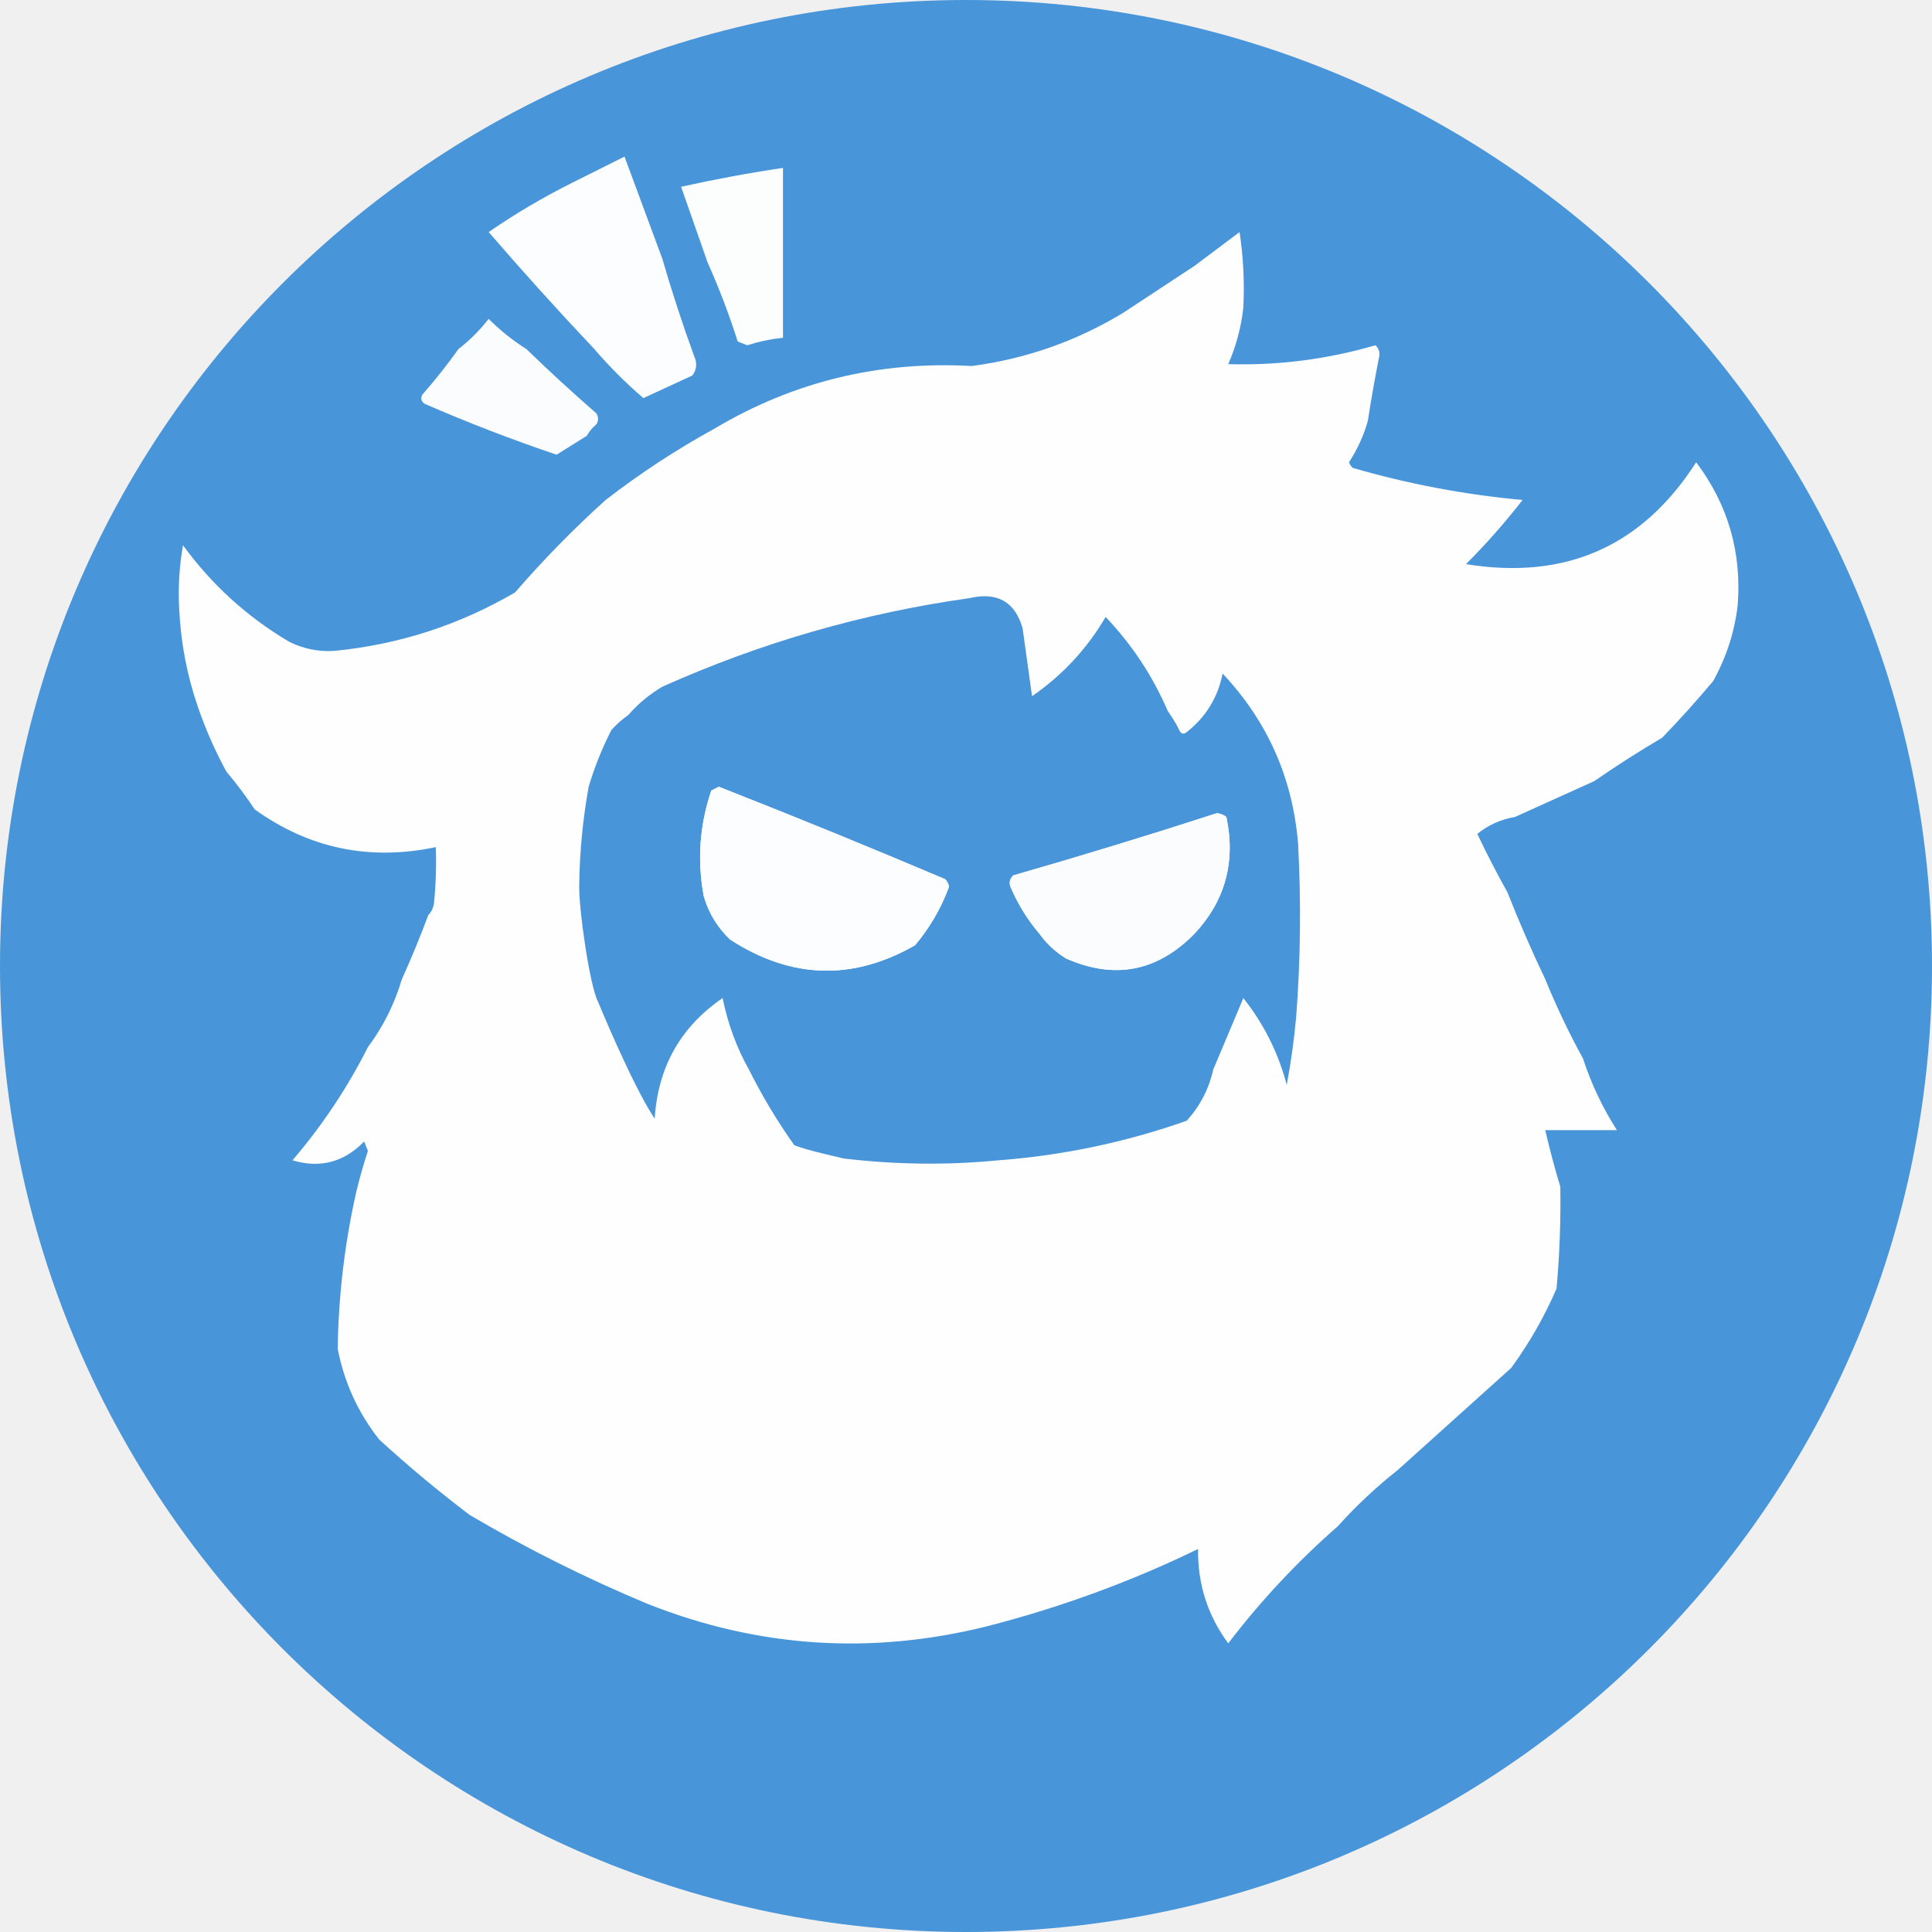
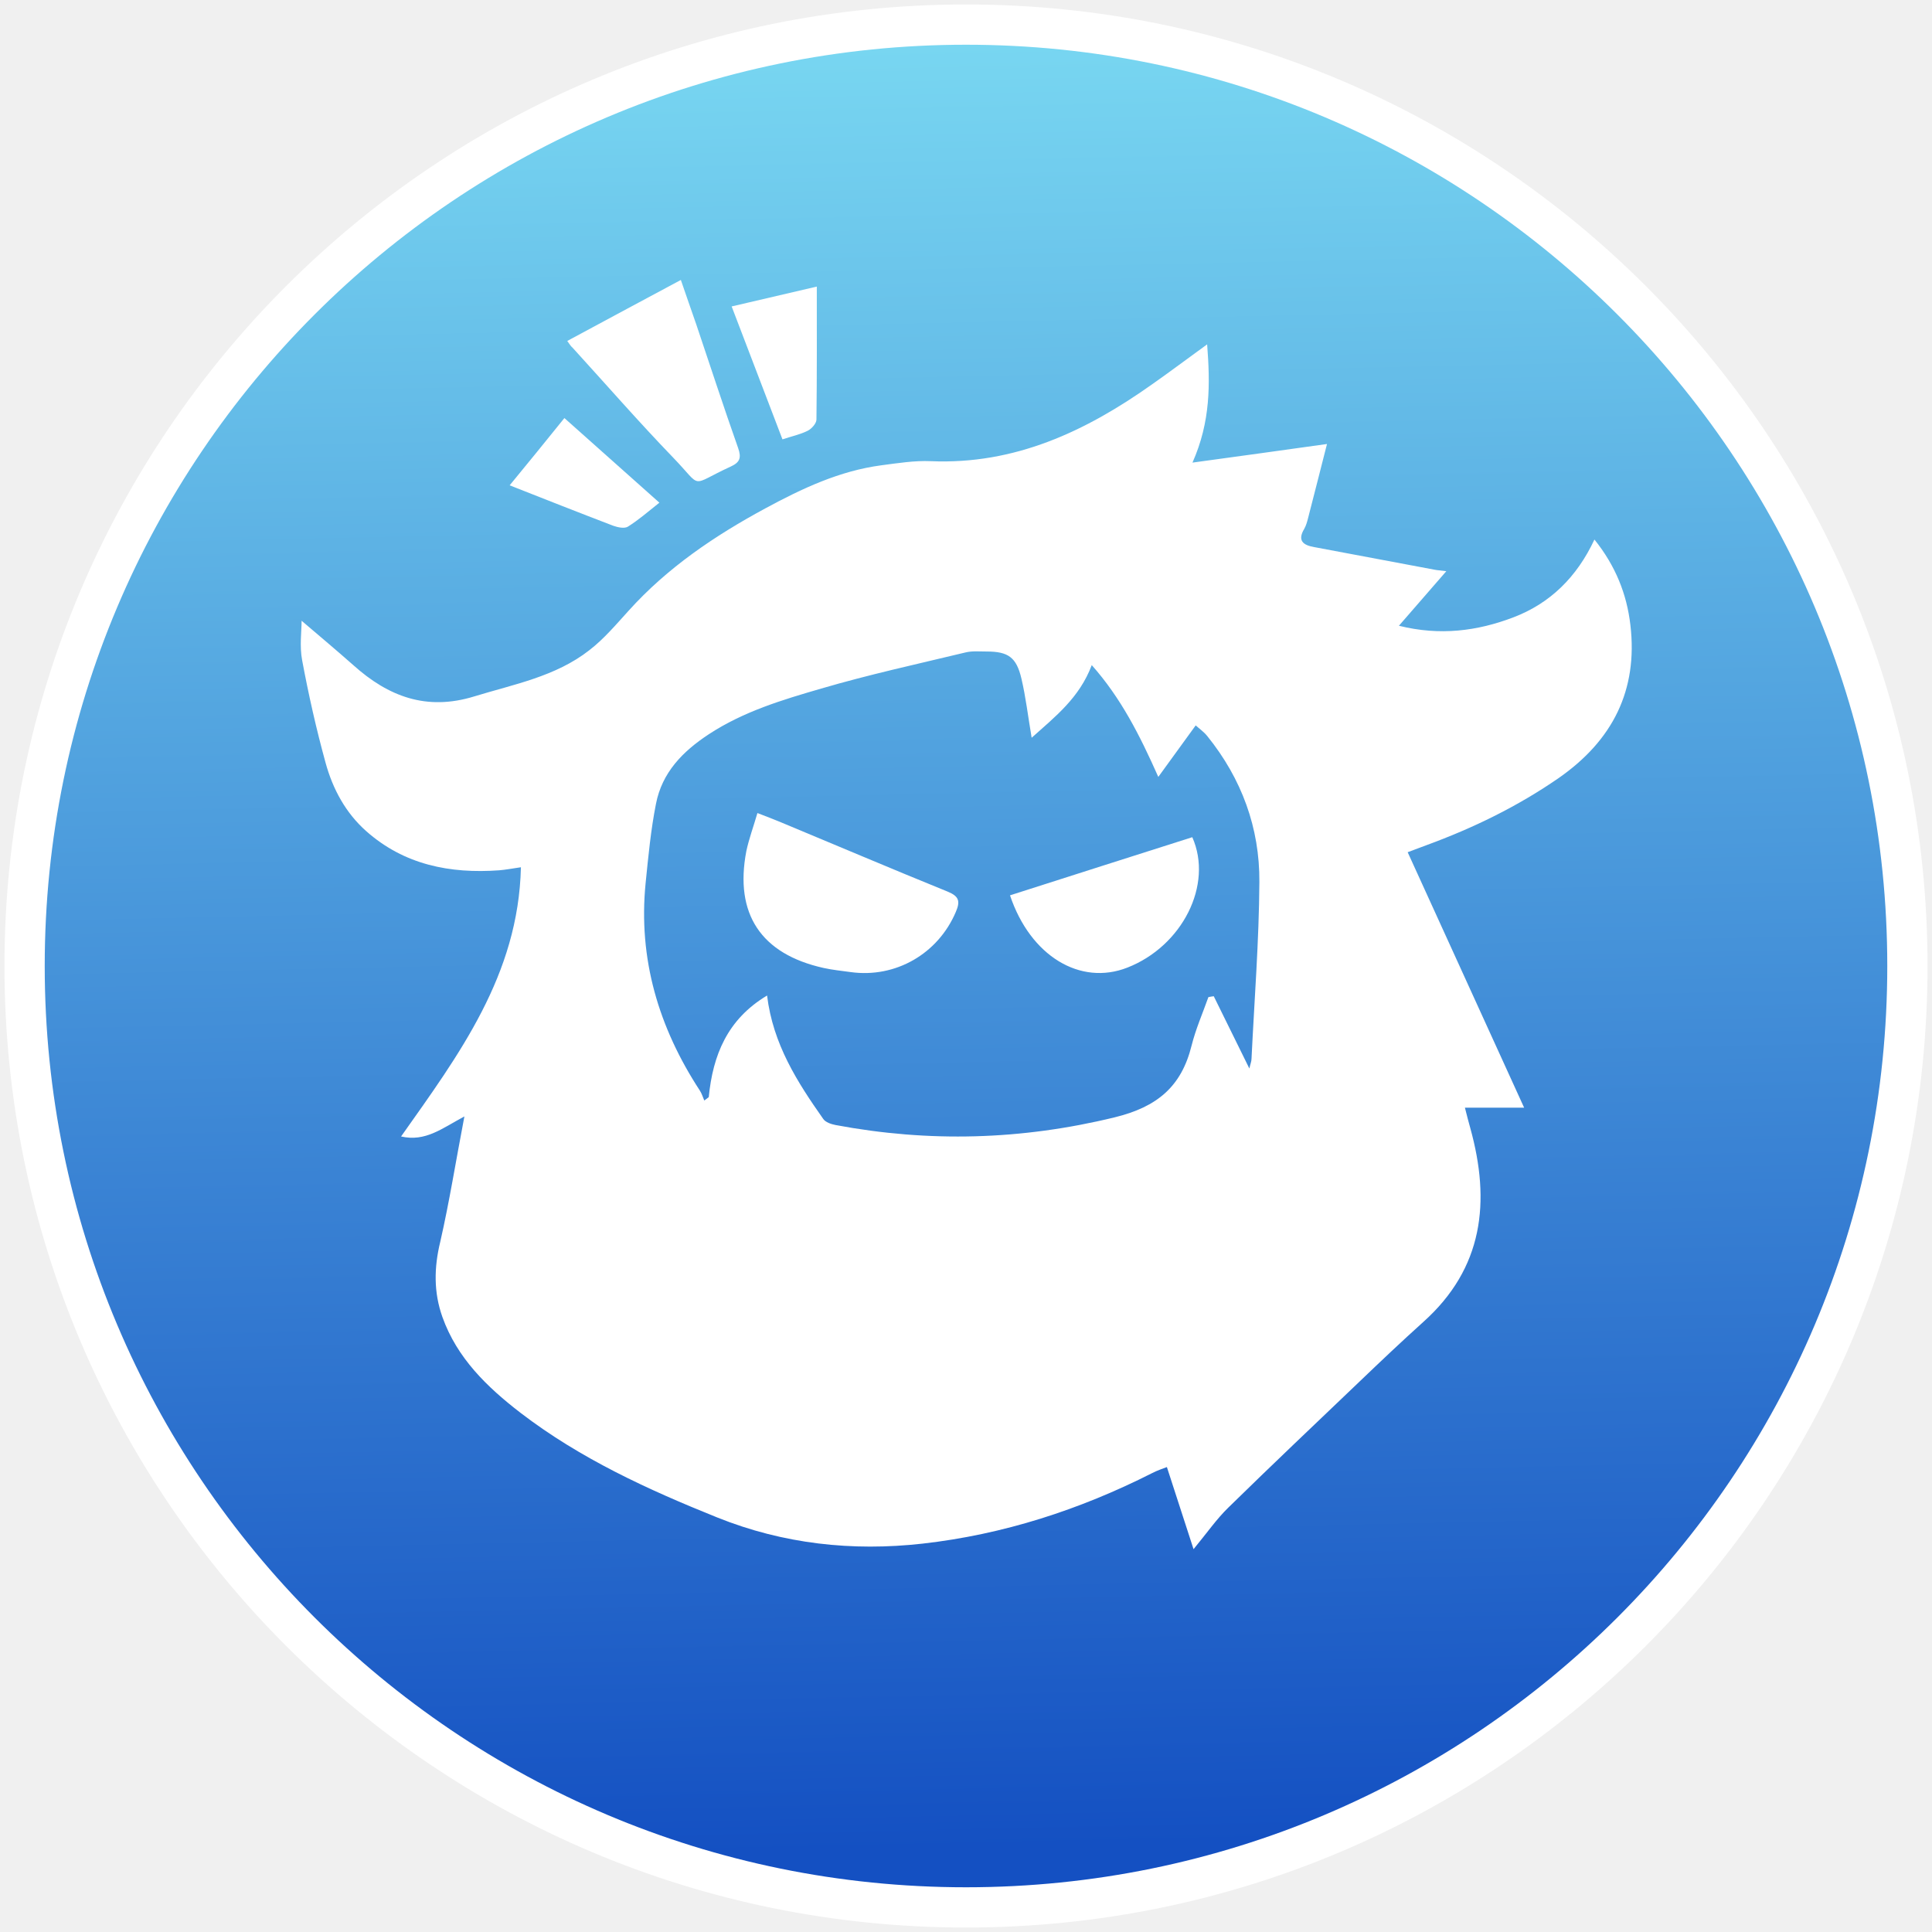
- <svg xmlns="http://www.w3.org/2000/svg" viewBox="0 0 512 512" xml:space="preserve" style="fill-rule:evenodd;clip-rule:evenodd;stroke-linejoin:round;stroke-miterlimit:2">
-   <ellipse cx="259.75" cy="255" rx="260.25" ry="255" style="fill:#4895da" transform="matrix(.98367 0 0 1.00392 .492 0)" />
-   <path d="M329.5 81.5a51.491 51.491 0 0 1-4 15c13.195.392 26.195-1.275 39-5 .886.825 1.219 1.825 1 3a381.191 381.191 0 0 0-3 17c-1.067 3.84-2.734 7.506-5 11a3.647 3.647 0 0 0 1 1.5 239.357 239.357 0 0 0 45 8.5 182.226 182.226 0 0 1-15 17c26.392 4.297 46.725-4.703 61-27 8.449 11.225 12.116 23.891 11 38-.856 7.069-3.023 13.736-6.5 20a289.889 289.889 0 0 1-13.5 15 288.16 288.16 0 0 0-18 11.5c-7.06 3.199-14.06 6.366-21 9.5-3.786.645-7.12 2.145-10 4.5a266.79 266.79 0 0 0 8 15.5 360.786 360.786 0 0 0 10 23 204.58 204.58 0 0 0 10 21 82.775 82.775 0 0 0 9 19h-19a243.232 243.232 0 0 0 4 15 256.016 256.016 0 0 1-1 27 109.602 109.602 0 0 1-12 21 13578.64 13578.64 0 0 0-30 27 129.426 129.426 0 0 0-16 15 212.557 212.557 0 0 0-29 31c-5.456-7.372-8.123-15.705-8-25-17.851 8.677-36.518 15.51-56 20.5-30.695 7.639-60.695 5.639-90-6a386.222 386.222 0 0 1-47-23.5 336.816 336.816 0 0 1-24-20c-5.585-7.077-9.252-15.077-11-24a200.883 200.883 0 0 1 5-42 142.15 142.15 0 0 1 3-10.5l-1-2.5c-5.338 5.505-11.672 7.172-19 5a149.473 149.473 0 0 0 20-30c4.04-5.414 7.04-11.414 9-18a264.519 264.519 0 0 0 7-17c.768-.763 1.268-1.763 1.5-3 .499-4.989.666-9.989.5-15-17.579 3.685-33.579.352-48-10a105.353 105.353 0 0 0-7.5-10 111.902 111.902 0 0 1-7.5-17 92.28 92.28 0 0 1-5-26 73.133 73.133 0 0 1 1-17c7.584 10.417 16.917 18.917 28 25.5 3.759 1.913 7.759 2.747 12 2.5 17.132-1.655 33.132-6.822 48-15.5a277.399 277.399 0 0 1 24-24.5 221.668 221.668 0 0 1 29-19c20.857-12.38 43.524-17.88 68-16.5 14.289-1.874 27.622-6.541 40-14 6.362-4.177 12.695-8.344 19-12.5 3.982-2.976 7.982-5.976 12-9 .997 6.634 1.33 13.3 1 20Zm-68.663 76.513h.148c5.056.014 8.394 2.843 10.015 8.487l2.5 18c8.069-5.568 14.569-12.568 19.5-21 6.984 7.333 12.468 15.63 16.453 24.891 0 0 2.272 3.213 3.047 5.109.502 1.021 1.168 1.188 2 .5 5.074-3.979 8.241-9.146 9.5-15.5 11.878 12.618 18.545 27.618 20 45 .828 15.506.661 30.839-.5 46l-.013.14A192.216 192.216 0 0 1 341 287.5c-2.247-8.493-6.08-16.16-11.5-23-2.663 6.317-5.329 12.65-8 19l-.013.06c-1.144 5.086-3.473 9.566-6.987 13.44a192.848 192.848 0 0 1-50 10.5l-.159.015c-13.474 1.304-27.087 1.132-40.841-.515-.909-.276-9.473-2.079-13-3.5a152.12 152.12 0 0 1-12-20l-.039-.069c-3.273-5.852-5.593-12.163-6.961-18.931-11.16 7.644-17.16 18.31-18 32-6.248-9.542-15-31-15-31-2.255-4.266-5.194-25.106-5-31 .114-8.735.947-17.402 2.5-26a88.85 88.85 0 0 1 6-15 25.14 25.14 0 0 1 4.5-4l.03-.035c2.553-2.942 5.543-5.431 8.97-7.465 26.068-11.69 53.234-19.523 81.5-23.5 1.372-.315 2.651-.477 3.837-.487Zm-68.448 51.229A2396.441 2396.441 0 0 1 250.5 233a3.943 3.943 0 0 1 1 2c-2.1 5.697-5.085 10.846-8.954 15.446l-.046.054c-16.51 9.46-32.843 8.96-49-1.5-3.327-3.16-5.64-6.924-6.939-11.292l-.061-.208c-1.768-9.512-1.101-18.846 2-28l2-1 1.889.742Zm124.159 38.207-.048.051c-9.838 10.002-21.171 12.169-34 6.5-2.788-1.719-5.121-3.885-7-6.5l-.036-.042c-3.05-3.572-5.539-7.558-7.464-11.958-.684-1.284-.517-2.451.5-3.5a1687.522 1687.522 0 0 0 54-16.5 4.933 4.933 0 0 1 2.5 1c2.513 11.903-.304 22.219-8.452 30.949Z" style="fill:#fefefe" />
-   <path d="M175.5 68.5a403.986 403.986 0 0 0 8.5 26c.798 1.759.631 3.426-.5 5l-13 6a119.617 119.617 0 0 1-13-13 919.838 919.838 0 0 1-28-31 182.389 182.389 0 0 1 22-13l14-7c3.34 9.023 6.673 18.023 10 27Z" style="fill:#fbfdfe" />
-   <path d="M207.5 89.5a49.05 49.05 0 0 0-9.5 2l-2.5-1a198.118 198.118 0 0 0-8-21l-7-20a382.28 382.28 0 0 1 27-5v45Z" style="fill:#fcfefe" />
-   <path d="M139.5 92.5a454.965 454.965 0 0 0 18.5 17c.667 1 .667 2 0 3a10.515 10.515 0 0 0-2.5 3c-2.673 1.676-5.34 3.343-8 5a441.35 441.35 0 0 1-35-13.5c-.951-.718-1.117-1.551-.5-2.5a155.012 155.012 0 0 0 9.5-12 45.409 45.409 0 0 0 8-8 56.72 56.72 0 0 0 10 8Z" style="fill:#fafcfe" />
-   <g>
-     <path d="M242.5 250.5c-16.51 9.46-32.843 8.96-49-1.5-3.38-3.21-5.713-7.043-7-11.5-1.768-9.512-1.101-18.846 2-28l2-1a2390.415 2390.415 0 0 1 60 24.5 3.943 3.943 0 0 1 1 2c-2.108 5.719-5.108 10.886-9 15.5Z" style="fill:#fcfdfe" />
-     <path d="M316.5 247.5c-9.838 10.002-21.171 12.169-34 6.5-2.788-1.719-5.121-3.885-7-6.5-3.067-3.583-5.567-7.583-7.5-12-.684-1.284-.517-2.451.5-3.5a1687.522 1687.522 0 0 0 54-16.5 4.933 4.933 0 0 1 2.5 1c2.518 11.927-.315 22.26-8.5 31Z" style="fill:#fbfcfe" />
-   </g>
+ <svg xmlns="http://www.w3.org/2000/svg" xml:space="preserve" x="0" y="0" version="1.1" viewBox="0 0 1080 1080">
+   <style>.st0{fill:#fff}</style>
+   <circle cx="540" cy="540" r="537.5" class="st0" />
+   <path d="M681.6 621.5c0-75.1-45.1-100.9-135.2-111.6-64.4-8.6-77.2-25.8-77.2-55.8 0-30 21.5-49.4 64.4-49.4 38.6 0 60.1 12.9 70.8 45.1 2.1 6.4 8.6 10.7 15 10.7h34.3c8.6 0 15-6.4 15-15v-2.1c-8.6-47.2-47.2-83.7-96.6-88V304c0-8.6-6.4-15-17.2-17.2h-32.2c-8.6 0-15 6.4-17.2 17.2v49.4c-64.4 8.6-105.1 51.5-105.1 105.1 0 70.8 42.9 98.7 133 109.4 60.1 10.7 79.4 23.6 79.4 57.9s-30 57.9-70.8 57.9c-55.8 0-75.1-23.6-81.5-55.8-2.1-8.6-8.6-12.9-15-12.9H409c-8.6 0-15 6.4-15 15v2.1c8.6 53.6 42.9 92.3 113.7 103v51.5c0 8.6 6.4 15 17.2 17.2h32.2c8.6 0 15-6.4 17.2-17.2v-51.5c64.4-10.6 107.3-55.6 107.3-113.6z" class="st0" />
+   <linearGradient id="SVGID_1_" x1="528.353" x2="550.715" y1="1074.222" y2="44.46" gradientTransform="matrix(1 0 0 -1 0 1077.89)" gradientUnits="userSpaceOnUse">
+     <stop offset="0" stop-color="#7ad9f2" />
+     <stop offset="1" stop-color="#1450c2" />
+   </linearGradient>
+   <circle cx="540" cy="540" r="515" fill="url(#SVGID_1_)" />
+   <path d="M259.6 624.1c-12.6 6.7-21.7 14.3-35.4 11.2 32.3-45.7 65.6-90.2 67-150.5-4.9.7-8.5 1.4-12.1 1.7-27.6 2-53.2-3.1-74.4-21.9-11.5-10.2-18.7-23.6-22.7-38.2-5.2-18.9-9.5-38-13.1-57.3-1.5-7.9-.3-16.3-.3-22.1 9.7 8.3 19.5 16.5 29 24.9 19.5 17.5 40.9 25.6 67.5 17.4 22.2-6.8 45.5-11.1 64.3-25.8 8.2-6.3 15-14.4 22-22.1 21.7-24.1 48.1-41.9 76.4-57.2 20.5-11.1 41.5-21 64.9-24.1 9.2-1.2 18.5-2.7 27.6-2.3 46.9 2 86.5-16.6 123.5-42.8 10-7 19.8-14.4 31-22.5 1.7 22.1 2 43.1-8.2 66.1 25.8-3.5 49.4-6.8 75.2-10.4-3.5 13.7-7 27.6-10.6 41.5-.5 2-1.1 4.1-2.1 5.9-3.9 6.5-.8 9.1 5.4 10.2 22.5 4.2 45.1 8.5 67.6 12.7 1.4.3 2.8.3 6.4.8-9.3 10.7-17.5 20.2-26.5 30.5 22.9 5.7 43.8 3 64-4.7 20.5-7.8 35.5-22.5 45.3-43.5 11.8 14.7 18.1 30.5 20.1 47.8 4.3 36.5-10 64.5-39.9 85.4-23.1 16-48 28.1-74.2 37.7-2.8 1-5.5 2.1-10.4 3.9 21.7 47.6 43.2 94.7 65.1 142.8h-33.1c1.2 4.6 2 8 3 11.4 11.4 41.1 7.4 78.3-26.4 108.5-12 10.8-23.7 21.9-35.4 33.1-24.5 23.4-49.2 46.8-73.4 70.5-6.6 6.4-11.9 14.1-19.5 23.3-5.1-15.9-9.9-30.3-14.9-45.9-1.5.6-5 1.7-8.3 3.4-40.5 20.5-83.2 34.3-128.3 39.4-39.3 4.4-77.8.2-114.7-14.6-38.8-15.6-76.6-32.9-110-58.5-18.7-14.4-35.5-30.6-43.7-53.6-4.9-13.8-4.7-27.6-1.2-42 5.1-22.3 8.7-45.1 13.5-70.1zm169.2-67.6c3.3 27.2 16.9 48.4 31.4 69 1.3 1.9 4.4 2.9 6.9 3.4 52.3 9.8 103.9 8.4 156-4.3 23.7-5.8 37.3-17.1 43-40.1 2.3-9.2 6.2-18.1 9.4-27.1 1-.2 2-.4 3-.5 6.4 13 12.9 26.1 19.9 40.4.6-2.7 1.2-4 1.2-5.4 1.6-33 4.2-65.9 4.4-98.9.2-30.2-9.9-57.7-29.1-81.5-2.1-2.6-4.9-4.5-6.5-6-7.2 9.9-13.6 18.8-20.9 28.8-10.5-23.6-20.9-44.1-37.2-62.5-6.9 18.3-20.3 28.7-33.6 40.6-2.1-12.4-3.3-22.8-5.7-33-2.8-12-7.4-15.2-19.5-15.2-3.9 0-8-.4-11.7.5-27 6.5-54.1 12.4-80.7 20.2-21.7 6.3-43.4 12.8-62.8 25.5-14.8 9.7-26.2 21.5-29.6 38.9-2.9 14.6-4.3 29.6-5.8 44.4-4.2 42.3 7.3 80.7 30.3 115.9 1.1 1.7 1.7 3.7 2.5 5.6.9-.6 1.7-1.3 2.5-1.9 2.3-23.5 10.4-43.5 32.6-56.8zM317.1 190.6c21.1-11.4 41.7-22.4 63.5-34.1 2.9 8.5 5.8 16.7 8.6 24.8 7.8 23.1 15.3 46.2 23.4 69.1 2 5.6.9 8.1-4.1 10.4-23.6 10.8-15.2 12.6-32.2-5-19.3-20-37.5-40.9-56.2-61.4-1.1-.9-1.8-2.2-3-3.8zm91.9-19.3c15.9-3.7 31.2-7.3 47.6-11.1 0 25.3.1 49.8-.2 74.3 0 2.2-2.7 5.2-4.9 6.3-4.2 2.1-9 3.1-14.1 4.8-9.4-24.6-18.7-49-28.4-74.3z" class="st0" />
+   <path d="M315.5 233.7c17.8 15.8 34.8 31 53.1 47.3-6.4 5.1-11.7 9.7-17.6 13.4-1.9 1.2-5.7.4-8.2-.5-19.1-7.3-38.1-14.8-57.9-22.6 10.3-12.5 20.2-24.7 30.6-37.6zm107.9 220.8c4.9 1.9 8.7 3.3 12.5 4.9 31.3 13 62.5 26.3 93.8 39 6.4 2.6 7.2 5.4 4.6 11.4-9.9 23.3-33.6 37.1-58.8 33.6-5-.7-10.1-1.2-15.1-2.3-35-7.8-49.9-30.2-43.2-65.3 1.5-7 4-13.7 6.2-21.3zm141.2 46c34.4-11 68.2-21.8 101.9-32.5 11.8 26.6-5.6 60.9-36.3 72.9-26.3 10.3-54.2-6.4-65.6-40.4z" class="st0" />
</svg>
